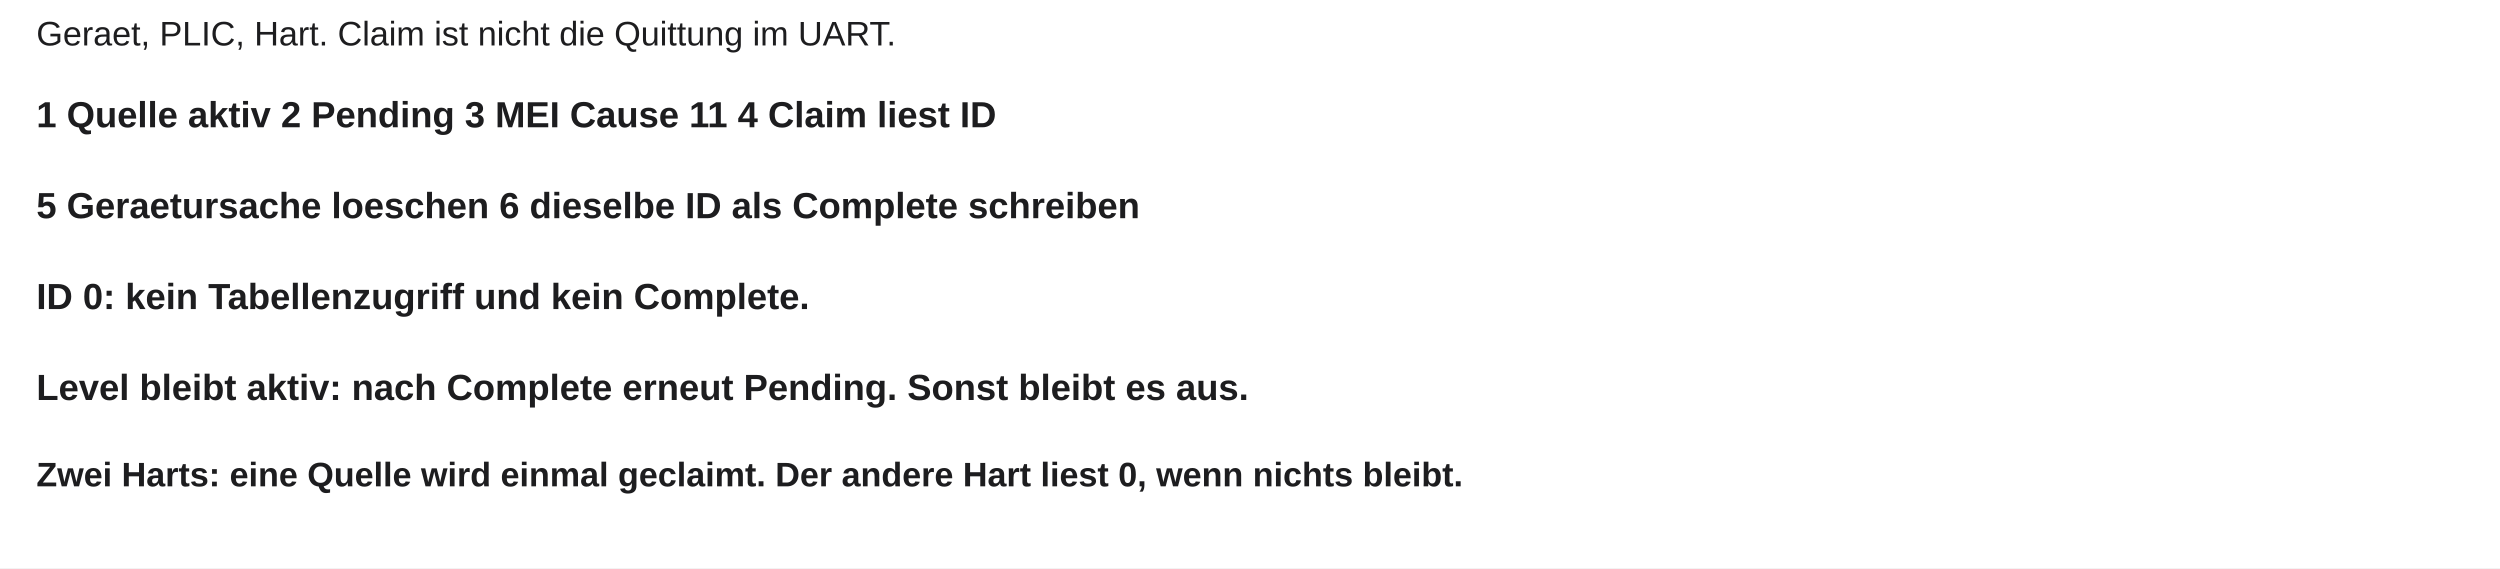
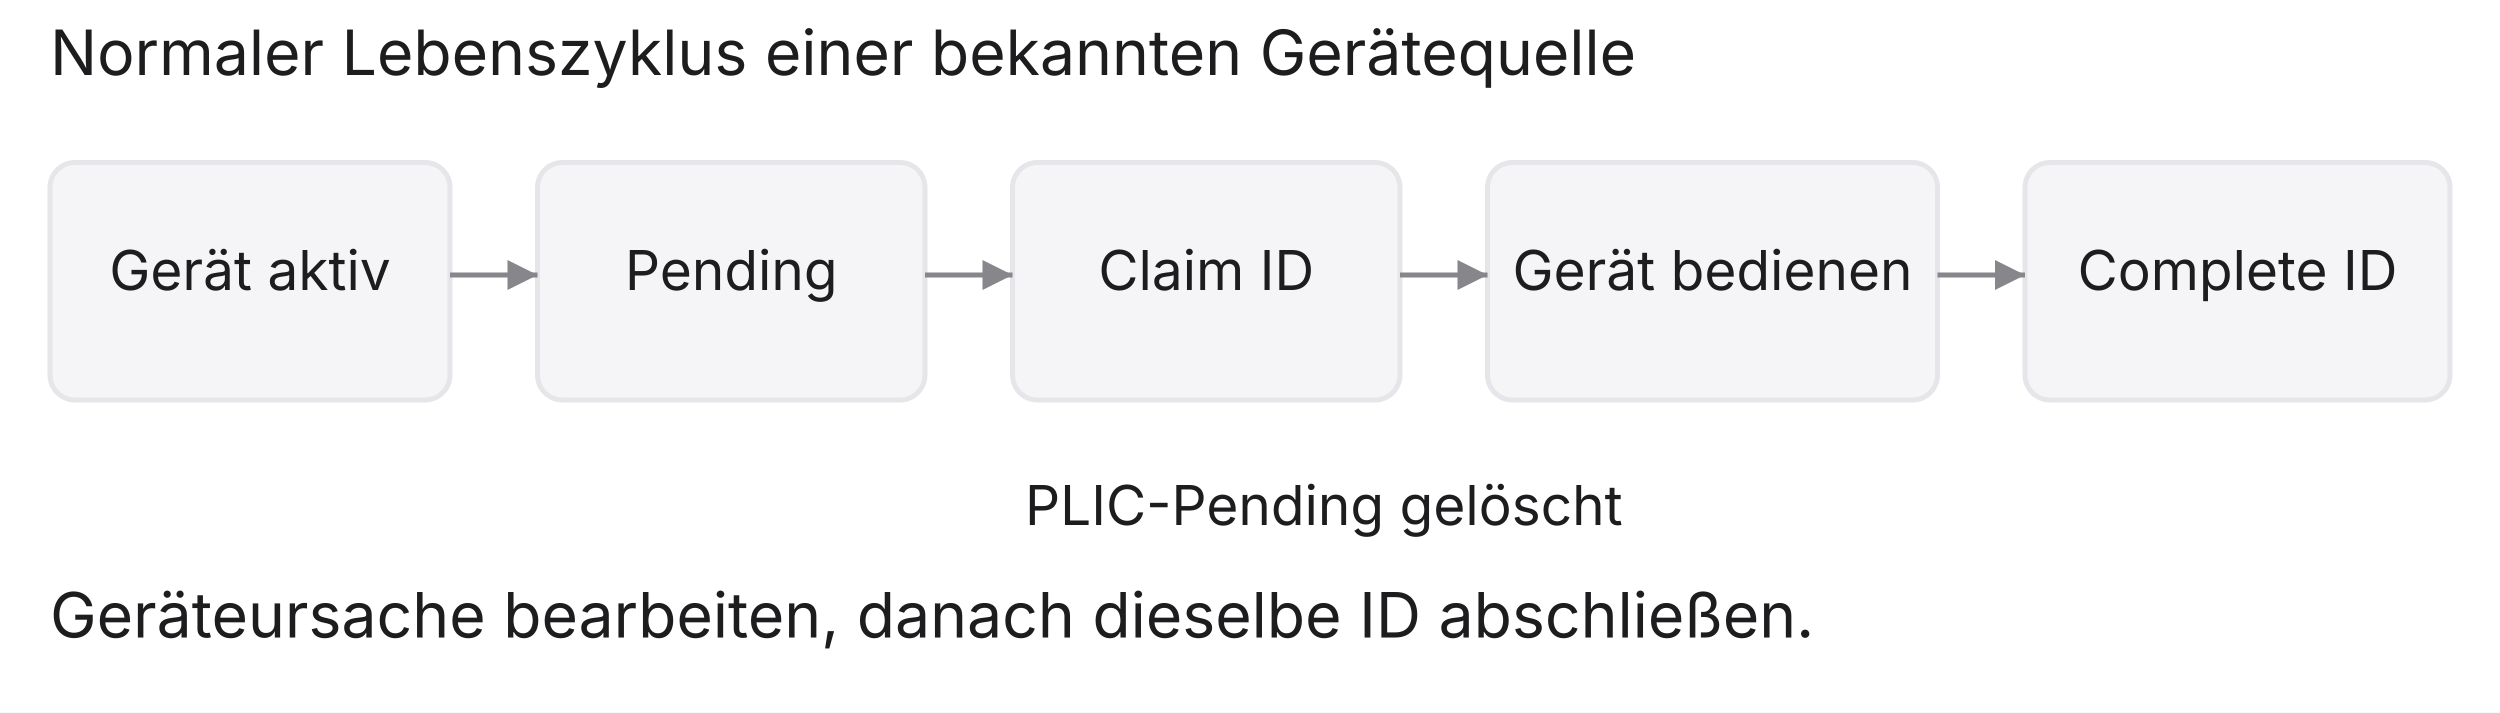
- <svg xmlns="http://www.w3.org/2000/svg" viewBox="0 0 1100 250" width="1100" height="250">
-   <rect width="1100" height="250" fill="#fff" />
-   <style>text{font-family:Arial,Helvetica,sans-serif;fill:#1D1D1F}</style>
-   <text x="16" y="20" font-size="15" font-weight="400" fill="#5F6368" text-anchor="start">Geraet, PLIC, Hart. Claim ist nicht die Quittung im UART.</text>
-   <text x="16" y="56" font-size="16" font-weight="600" fill="#1565C0" text-anchor="start">1 Quelle aktiv  2 Pending  3 MEI Cause 11  4 Claim liest ID</text>
-   <text x="16" y="96" font-size="16" font-weight="600" fill="#1B5E20" text-anchor="start">5 Geraetursache loeschen  6 dieselbe ID als Complete schreiben</text>
-   <text x="16" y="136" font-size="16" font-weight="600" fill="#B71C1C" text-anchor="start">ID 0: kein Tabellenzugriff und kein Complete.</text>
-   <text x="16" y="176" font-size="16" font-weight="600" fill="#1D1D1F" text-anchor="start">Level bleibt aktiv: nach Complete erneut Pending. Sonst bleibt es aus.</text>
-   <text x="16" y="214" font-size="15" font-weight="600" fill="#1D1D1F" text-anchor="start">Zwei Harts: eine Quelle wird einmal geclaimt. Der andere Hart liest 0, wenn nichts bleibt.</text>
+ <svg xmlns="http://www.w3.org/2000/svg" width="1000" height="285" viewBox="0 0 1000 285" role="img">
+   <style>text{font-family:Inter,Arial,sans-serif;font-weight:400}</style>
+   <rect width="1000" height="285" fill="#FFFFFF" />
+   <defs>
+     <marker id="arrow" markerWidth="8" markerHeight="8" refX="6" refY="3" orient="auto">
+       <path d="M0,0 L6,3 L0,6 Z" fill="#86868B" />
+     </marker>
+   </defs>
+   <text x="20" y="30" font-size="25" text-anchor="start" fill="#1D1D1F">Normaler Lebenszyklus einer bekannten Gerätequelle</text>
+   <rect x="20" y="65" width="160" height="95" rx="10" fill="#F5F5F7" stroke="#E5E5EA" stroke-width="2" />
+   <text x="100.0" y="116" font-size="22" text-anchor="middle" fill="#1D1D1F">Gerät aktiv</text>
+   <rect x="215" y="65" width="155" height="95" rx="10" fill="#F5F5F7" stroke="#E5E5EA" stroke-width="2" />
+   <text x="292.5" y="116" font-size="22" text-anchor="middle" fill="#1D1D1F">Pending</text>
+   <rect x="405" y="65" width="155" height="95" rx="10" fill="#F5F5F7" stroke="#E5E5EA" stroke-width="2" />
+   <text x="482.5" y="116" font-size="22" text-anchor="middle" fill="#1D1D1F">Claim ID</text>
+   <rect x="595" y="65" width="180" height="95" rx="10" fill="#F5F5F7" stroke="#E5E5EA" stroke-width="2" />
+   <text x="685.0" y="116" font-size="22" text-anchor="middle" fill="#1D1D1F">Gerät bedienen</text>
+   <rect x="810" y="65" width="170" height="95" rx="10" fill="#F5F5F7" stroke="#E5E5EA" stroke-width="2" />
+   <text x="895.0" y="116" font-size="22" text-anchor="middle" fill="#1D1D1F">Complete ID</text>
+   <path d="M180,110 H215 V110" fill="none" stroke="#86868B" stroke-width="2" marker-end="url(#arrow)" />
+   <path d="M370,110 H405 V110" fill="none" stroke="#86868B" stroke-width="2" marker-end="url(#arrow)" />
+   <path d="M560,110 H595 V110" fill="none" stroke="#86868B" stroke-width="2" marker-end="url(#arrow)" />
+   <path d="M775,110 H810 V110" fill="none" stroke="#86868B" stroke-width="2" marker-end="url(#arrow)" />
+   <text x="410" y="210" font-size="22" text-anchor="start" fill="#1D1D1F">PLIC-Pending gelöscht</text>
+   <text x="20" y="255" font-size="25" text-anchor="start" fill="#1D1D1F">Geräteursache bearbeiten, danach dieselbe ID abschließen.</text>
</svg>
